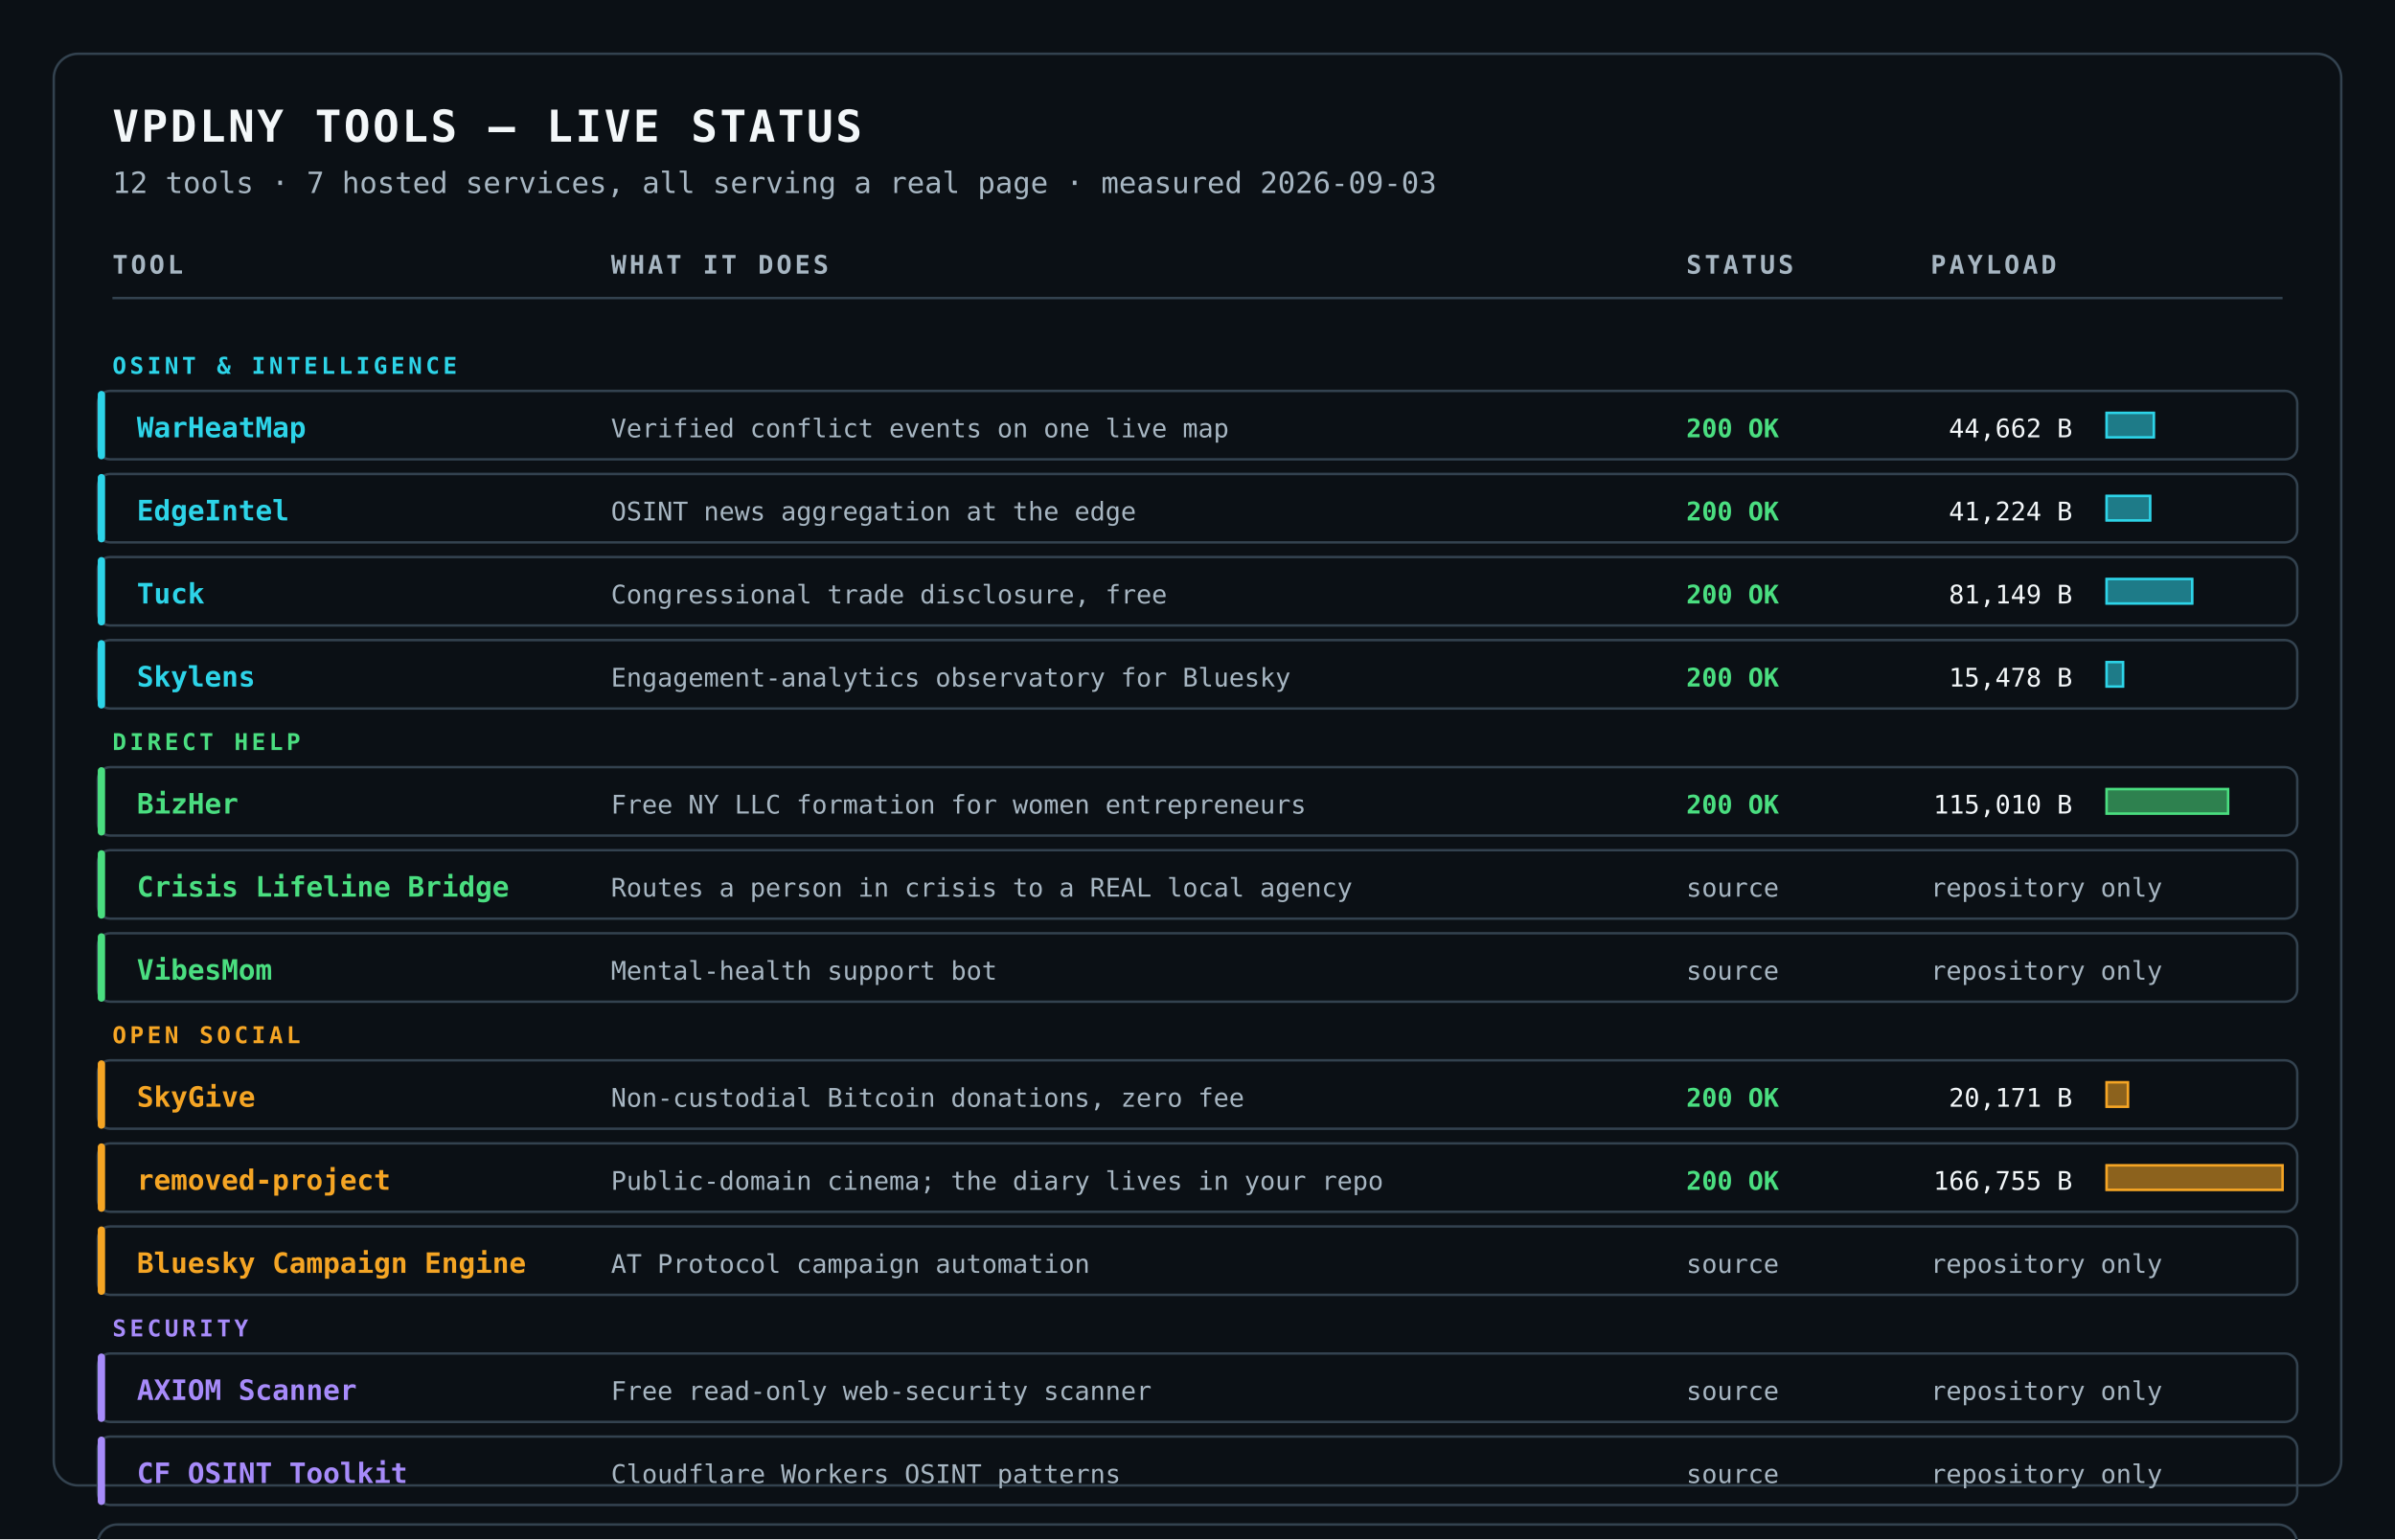
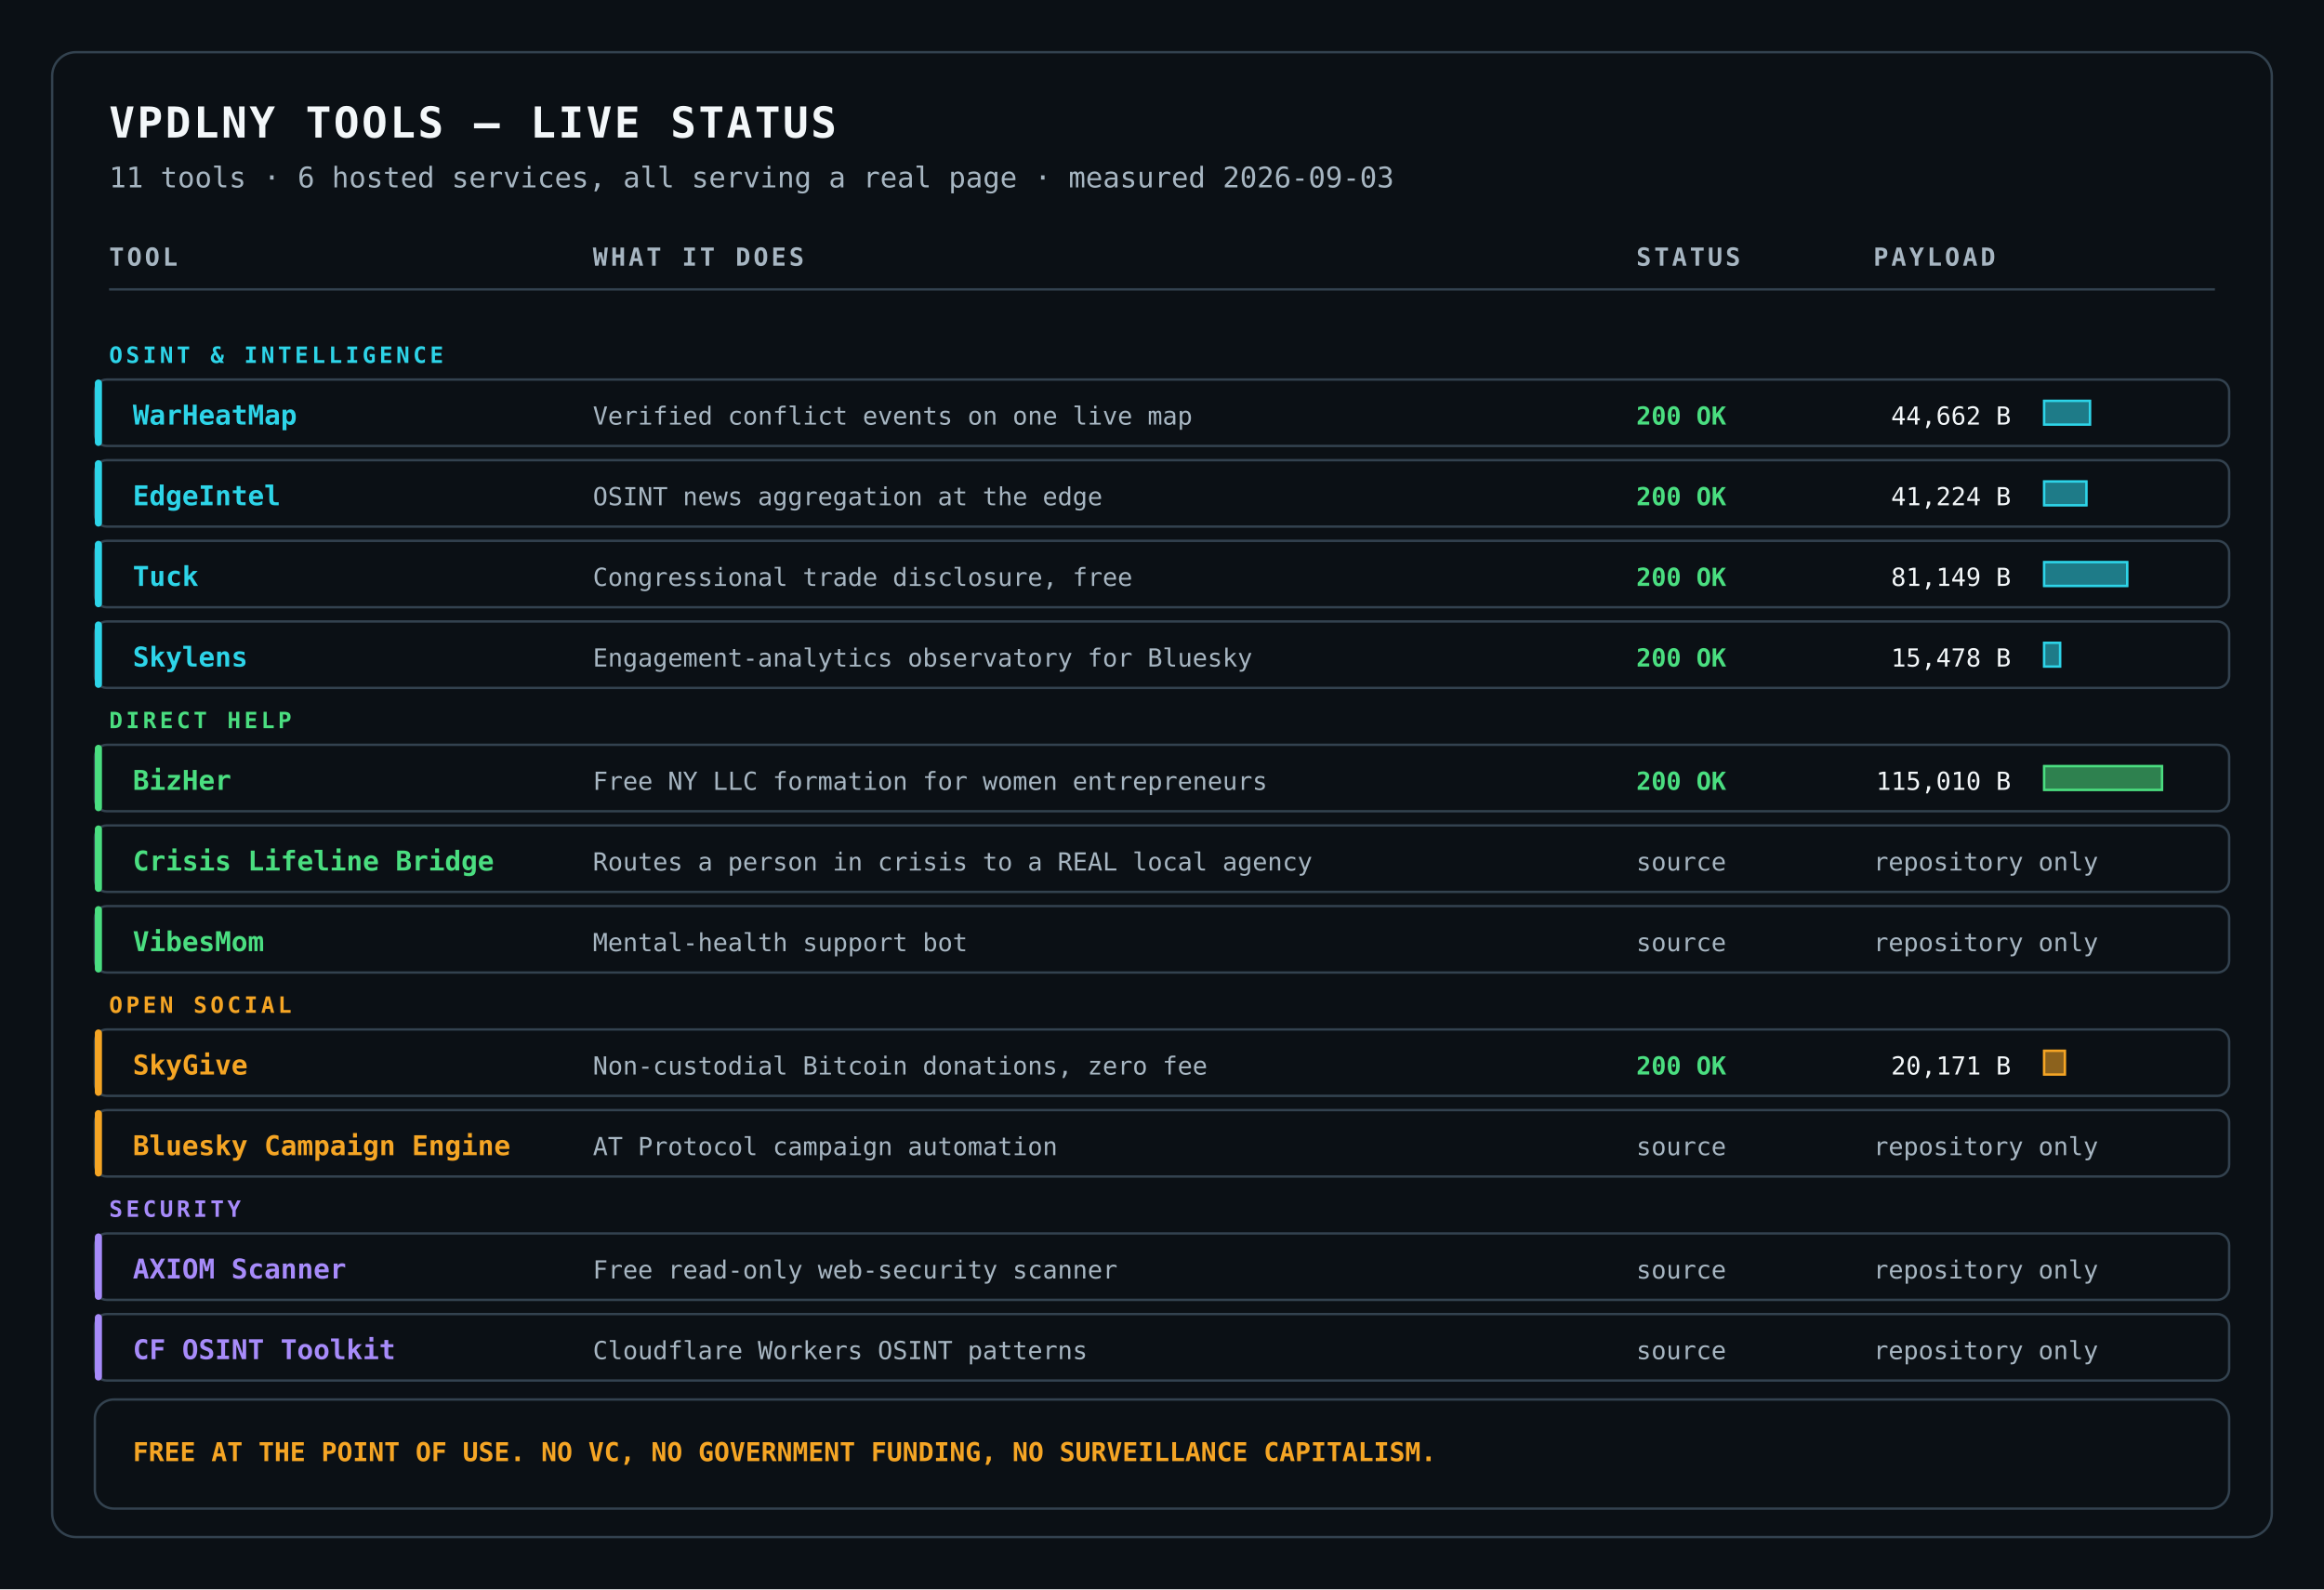
- <svg xmlns="http://www.w3.org/2000/svg" viewBox="0 0 980 630" width="980" height="630" role="img" aria-labelledby="ti de">
-   <rect width="980" height="630" fill="#0B1015" />
-   <rect x="22" y="22" width="936" height="586" rx="10" fill="none" stroke="#33424F" stroke-width="1" />
+ <svg xmlns="http://www.w3.org/2000/svg" viewBox="0 0 980 670" width="980" height="670" role="img" aria-labelledby="ti de">
+   <rect width="980" height="670" fill="#0B1015" />
+   <rect x="22" y="22" width="936" height="626" rx="10" fill="none" stroke="#33424F" stroke-width="1" />
  <text x="46" y="58" font-family="ui-monospace, SFMono-Regular, 'SF Mono', Menlo, Consolas, monospace" font-size="18" fill="#F3F7F9" font-weight="700" text-anchor="start" letter-spacing="1">VPDLNY TOOLS — LIVE STATUS</text>
-   <text x="46" y="79" font-family="ui-monospace, SFMono-Regular, 'SF Mono', Menlo, Consolas, monospace" font-size="12" fill="#A7B6C2" font-weight="400" text-anchor="start" letter-spacing="0">12 tools · 7 hosted services, all serving a real page · measured 2026-09-03</text>
+   <text x="46" y="79" font-family="ui-monospace, SFMono-Regular, 'SF Mono', Menlo, Consolas, monospace" font-size="12" fill="#A7B6C2" font-weight="400" text-anchor="start" letter-spacing="0">11 tools · 6 hosted services, all serving a real page · measured 2026-09-03</text>
  <text x="46" y="112" font-family="ui-monospace, SFMono-Regular, 'SF Mono', Menlo, Consolas, monospace" font-size="10.5" fill="#A7B6C2" font-weight="700" text-anchor="start" letter-spacing="1.2">TOOL</text>
  <text x="250" y="112" font-family="ui-monospace, SFMono-Regular, 'SF Mono', Menlo, Consolas, monospace" font-size="10.5" fill="#A7B6C2" font-weight="700" text-anchor="start" letter-spacing="1.2">WHAT IT DOES</text>
  <text x="690" y="112" font-family="ui-monospace, SFMono-Regular, 'SF Mono', Menlo, Consolas, monospace" font-size="10.5" fill="#A7B6C2" font-weight="700" text-anchor="start" letter-spacing="1.2">STATUS</text>
  <text x="790" y="112" font-family="ui-monospace, SFMono-Regular, 'SF Mono', Menlo, Consolas, monospace" font-size="10.5" fill="#A7B6C2" font-weight="700" text-anchor="start" letter-spacing="1.2">PAYLOAD</text>
  <line x1="46" y1="122" x2="934" y2="122" stroke="#33424F" stroke-width="1" />
  <text x="46" y="153" font-family="ui-monospace, SFMono-Regular, 'SF Mono', Menlo, Consolas, monospace" font-size="9.5" fill="#2DD4E8" font-weight="700" text-anchor="start" letter-spacing="1.4">OSINT &amp; INTELLIGENCE</text>
  <rect x="40" y="160" width="900" height="28" rx="5" fill="none" stroke="#33424F" stroke-width="1" />
  <rect x="40" y="160" width="3" height="28" rx="1.5" fill="#2DD4E8" />
  <text x="56" y="179" font-family="ui-monospace, SFMono-Regular, 'SF Mono', Menlo, Consolas, monospace" font-size="11.5" fill="#2DD4E8" font-weight="700" text-anchor="start" letter-spacing="0">WarHeatMap</text>
  <text x="250" y="179" font-family="ui-monospace, SFMono-Regular, 'SF Mono', Menlo, Consolas, monospace" font-size="10.5" fill="#A7B6C2" font-weight="400" text-anchor="start" letter-spacing="0">Verified conflict events on one live map</text>
  <text x="690" y="179" font-family="ui-monospace, SFMono-Regular, 'SF Mono', Menlo, Consolas, monospace" font-size="10.5" fill="#4ADE80" font-weight="700" text-anchor="start" letter-spacing="0">200 OK</text>
  <text x="848" y="179" font-family="ui-monospace, SFMono-Regular, 'SF Mono', Menlo, Consolas, monospace" font-size="10.5" fill="#F3F7F9" font-weight="400" text-anchor="end" letter-spacing="0">44,662 B</text>
  <rect x="862" y="169" width="19.3" height="10" fill="#2DD4E8" stroke="#2DD4E8" stroke-width="1" opacity="0.55" />
  <rect x="862" y="169" width="19.3" height="10" fill="none" stroke="#2DD4E8" stroke-width="1" />
  <rect x="40" y="194" width="900" height="28" rx="5" fill="none" stroke="#33424F" stroke-width="1" />
  <rect x="40" y="194" width="3" height="28" rx="1.5" fill="#2DD4E8" />
  <text x="56" y="213" font-family="ui-monospace, SFMono-Regular, 'SF Mono', Menlo, Consolas, monospace" font-size="11.5" fill="#2DD4E8" font-weight="700" text-anchor="start" letter-spacing="0">EdgeIntel</text>
  <text x="250" y="213" font-family="ui-monospace, SFMono-Regular, 'SF Mono', Menlo, Consolas, monospace" font-size="10.5" fill="#A7B6C2" font-weight="400" text-anchor="start" letter-spacing="0">OSINT news aggregation at the edge</text>
  <text x="690" y="213" font-family="ui-monospace, SFMono-Regular, 'SF Mono', Menlo, Consolas, monospace" font-size="10.5" fill="#4ADE80" font-weight="700" text-anchor="start" letter-spacing="0">200 OK</text>
  <text x="848" y="213" font-family="ui-monospace, SFMono-Regular, 'SF Mono', Menlo, Consolas, monospace" font-size="10.5" fill="#F3F7F9" font-weight="400" text-anchor="end" letter-spacing="0">41,224 B</text>
  <rect x="862" y="203" width="17.8" height="10" fill="#2DD4E8" stroke="#2DD4E8" stroke-width="1" opacity="0.55" />
  <rect x="862" y="203" width="17.8" height="10" fill="none" stroke="#2DD4E8" stroke-width="1" />
  <rect x="40" y="228" width="900" height="28" rx="5" fill="none" stroke="#33424F" stroke-width="1" />
  <rect x="40" y="228" width="3" height="28" rx="1.5" fill="#2DD4E8" />
  <text x="56" y="247" font-family="ui-monospace, SFMono-Regular, 'SF Mono', Menlo, Consolas, monospace" font-size="11.5" fill="#2DD4E8" font-weight="700" text-anchor="start" letter-spacing="0">Tuck</text>
  <text x="250" y="247" font-family="ui-monospace, SFMono-Regular, 'SF Mono', Menlo, Consolas, monospace" font-size="10.5" fill="#A7B6C2" font-weight="400" text-anchor="start" letter-spacing="0">Congressional trade disclosure, free</text>
  <text x="690" y="247" font-family="ui-monospace, SFMono-Regular, 'SF Mono', Menlo, Consolas, monospace" font-size="10.5" fill="#4ADE80" font-weight="700" text-anchor="start" letter-spacing="0">200 OK</text>
  <text x="848" y="247" font-family="ui-monospace, SFMono-Regular, 'SF Mono', Menlo, Consolas, monospace" font-size="10.5" fill="#F3F7F9" font-weight="400" text-anchor="end" letter-spacing="0">81,149 B</text>
  <rect x="862" y="237" width="35.0" height="10" fill="#2DD4E8" stroke="#2DD4E8" stroke-width="1" opacity="0.55" />
  <rect x="862" y="237" width="35.0" height="10" fill="none" stroke="#2DD4E8" stroke-width="1" />
  <rect x="40" y="262" width="900" height="28" rx="5" fill="none" stroke="#33424F" stroke-width="1" />
  <rect x="40" y="262" width="3" height="28" rx="1.5" fill="#2DD4E8" />
  <text x="56" y="281" font-family="ui-monospace, SFMono-Regular, 'SF Mono', Menlo, Consolas, monospace" font-size="11.5" fill="#2DD4E8" font-weight="700" text-anchor="start" letter-spacing="0">Skylens</text>
  <text x="250" y="281" font-family="ui-monospace, SFMono-Regular, 'SF Mono', Menlo, Consolas, monospace" font-size="10.5" fill="#A7B6C2" font-weight="400" text-anchor="start" letter-spacing="0">Engagement-analytics observatory for Bluesky</text>
  <text x="690" y="281" font-family="ui-monospace, SFMono-Regular, 'SF Mono', Menlo, Consolas, monospace" font-size="10.5" fill="#4ADE80" font-weight="700" text-anchor="start" letter-spacing="0">200 OK</text>
  <text x="848" y="281" font-family="ui-monospace, SFMono-Regular, 'SF Mono', Menlo, Consolas, monospace" font-size="10.5" fill="#F3F7F9" font-weight="400" text-anchor="end" letter-spacing="0">15,478 B</text>
  <rect x="862" y="271" width="6.7" height="10" fill="#2DD4E8" stroke="#2DD4E8" stroke-width="1" opacity="0.55" />
  <rect x="862" y="271" width="6.7" height="10" fill="none" stroke="#2DD4E8" stroke-width="1" />
  <text x="46" y="307" font-family="ui-monospace, SFMono-Regular, 'SF Mono', Menlo, Consolas, monospace" font-size="9.5" fill="#4ADE80" font-weight="700" text-anchor="start" letter-spacing="1.4">DIRECT HELP</text>
  <rect x="40" y="314" width="900" height="28" rx="5" fill="none" stroke="#33424F" stroke-width="1" />
  <rect x="40" y="314" width="3" height="28" rx="1.5" fill="#4ADE80" />
  <text x="56" y="333" font-family="ui-monospace, SFMono-Regular, 'SF Mono', Menlo, Consolas, monospace" font-size="11.5" fill="#4ADE80" font-weight="700" text-anchor="start" letter-spacing="0">BizHer</text>
  <text x="250" y="333" font-family="ui-monospace, SFMono-Regular, 'SF Mono', Menlo, Consolas, monospace" font-size="10.5" fill="#A7B6C2" font-weight="400" text-anchor="start" letter-spacing="0">Free NY LLC formation for women entrepreneurs</text>
  <text x="690" y="333" font-family="ui-monospace, SFMono-Regular, 'SF Mono', Menlo, Consolas, monospace" font-size="10.5" fill="#4ADE80" font-weight="700" text-anchor="start" letter-spacing="0">200 OK</text>
  <text x="848" y="333" font-family="ui-monospace, SFMono-Regular, 'SF Mono', Menlo, Consolas, monospace" font-size="10.5" fill="#F3F7F9" font-weight="400" text-anchor="end" letter-spacing="0">115,010 B</text>
  <rect x="862" y="323" width="49.7" height="10" fill="#4ADE80" stroke="#4ADE80" stroke-width="1" opacity="0.55" />
  <rect x="862" y="323" width="49.7" height="10" fill="none" stroke="#4ADE80" stroke-width="1" />
  <rect x="40" y="348" width="900" height="28" rx="5" fill="none" stroke="#33424F" stroke-width="1" />
  <rect x="40" y="348" width="3" height="28" rx="1.5" fill="#4ADE80" />
  <text x="56" y="367" font-family="ui-monospace, SFMono-Regular, 'SF Mono', Menlo, Consolas, monospace" font-size="11.5" fill="#4ADE80" font-weight="700" text-anchor="start" letter-spacing="0">Crisis Lifeline Bridge</text>
  <text x="250" y="367" font-family="ui-monospace, SFMono-Regular, 'SF Mono', Menlo, Consolas, monospace" font-size="10.5" fill="#A7B6C2" font-weight="400" text-anchor="start" letter-spacing="0">Routes a person in crisis to a REAL local agency</text>
  <text x="690" y="367" font-family="ui-monospace, SFMono-Regular, 'SF Mono', Menlo, Consolas, monospace" font-size="10.5" fill="#A7B6C2" font-weight="400" text-anchor="start" letter-spacing="0">source</text>
  <text x="790" y="367" font-family="ui-monospace, SFMono-Regular, 'SF Mono', Menlo, Consolas, monospace" font-size="10.5" fill="#A7B6C2" font-weight="400" text-anchor="start" letter-spacing="0">repository only</text>
  <rect x="40" y="382" width="900" height="28" rx="5" fill="none" stroke="#33424F" stroke-width="1" />
  <rect x="40" y="382" width="3" height="28" rx="1.5" fill="#4ADE80" />
  <text x="56" y="401" font-family="ui-monospace, SFMono-Regular, 'SF Mono', Menlo, Consolas, monospace" font-size="11.5" fill="#4ADE80" font-weight="700" text-anchor="start" letter-spacing="0">VibesMom</text>
  <text x="250" y="401" font-family="ui-monospace, SFMono-Regular, 'SF Mono', Menlo, Consolas, monospace" font-size="10.5" fill="#A7B6C2" font-weight="400" text-anchor="start" letter-spacing="0">Mental-health support bot</text>
  <text x="690" y="401" font-family="ui-monospace, SFMono-Regular, 'SF Mono', Menlo, Consolas, monospace" font-size="10.5" fill="#A7B6C2" font-weight="400" text-anchor="start" letter-spacing="0">source</text>
  <text x="790" y="401" font-family="ui-monospace, SFMono-Regular, 'SF Mono', Menlo, Consolas, monospace" font-size="10.5" fill="#A7B6C2" font-weight="400" text-anchor="start" letter-spacing="0">repository only</text>
  <text x="46" y="427" font-family="ui-monospace, SFMono-Regular, 'SF Mono', Menlo, Consolas, monospace" font-size="9.5" fill="#F5A524" font-weight="700" text-anchor="start" letter-spacing="1.4">OPEN SOCIAL</text>
  <rect x="40" y="434" width="900" height="28" rx="5" fill="none" stroke="#33424F" stroke-width="1" />
  <rect x="40" y="434" width="3" height="28" rx="1.5" fill="#F5A524" />
  <text x="56" y="453" font-family="ui-monospace, SFMono-Regular, 'SF Mono', Menlo, Consolas, monospace" font-size="11.5" fill="#F5A524" font-weight="700" text-anchor="start" letter-spacing="0">SkyGive</text>
  <text x="250" y="453" font-family="ui-monospace, SFMono-Regular, 'SF Mono', Menlo, Consolas, monospace" font-size="10.5" fill="#A7B6C2" font-weight="400" text-anchor="start" letter-spacing="0">Non-custodial Bitcoin donations, zero fee</text>
  <text x="690" y="453" font-family="ui-monospace, SFMono-Regular, 'SF Mono', Menlo, Consolas, monospace" font-size="10.5" fill="#4ADE80" font-weight="700" text-anchor="start" letter-spacing="0">200 OK</text>
  <text x="848" y="453" font-family="ui-monospace, SFMono-Regular, 'SF Mono', Menlo, Consolas, monospace" font-size="10.5" fill="#F3F7F9" font-weight="400" text-anchor="end" letter-spacing="0">20,171 B</text>
  <rect x="862" y="443" width="8.7" height="10" fill="#F5A524" stroke="#F5A524" stroke-width="1" opacity="0.55" />
  <rect x="862" y="443" width="8.7" height="10" fill="none" stroke="#F5A524" stroke-width="1" />
  <rect x="40" y="468" width="900" height="28" rx="5" fill="none" stroke="#33424F" stroke-width="1" />
  <rect x="40" y="468" width="3" height="28" rx="1.5" fill="#F5A524" />
-   <text x="56" y="487" font-family="ui-monospace, SFMono-Regular, 'SF Mono', Menlo, Consolas, monospace" font-size="11.5" fill="#F5A524" font-weight="700" text-anchor="start" letter-spacing="0">removed-project</text>
-   <text x="250" y="487" font-family="ui-monospace, SFMono-Regular, 'SF Mono', Menlo, Consolas, monospace" font-size="10.5" fill="#A7B6C2" font-weight="400" text-anchor="start" letter-spacing="0">Public-domain cinema; the diary lives in your repo</text>
-   <text x="690" y="487" font-family="ui-monospace, SFMono-Regular, 'SF Mono', Menlo, Consolas, monospace" font-size="10.5" fill="#4ADE80" font-weight="700" text-anchor="start" letter-spacing="0">200 OK</text>
-   <text x="848" y="487" font-family="ui-monospace, SFMono-Regular, 'SF Mono', Menlo, Consolas, monospace" font-size="10.5" fill="#F3F7F9" font-weight="400" text-anchor="end" letter-spacing="0">166,755 B</text>
-   <rect x="862" y="477" width="72.0" height="10" fill="#F5A524" stroke="#F5A524" stroke-width="1" opacity="0.55" />
-   <rect x="862" y="477" width="72.0" height="10" fill="none" stroke="#F5A524" stroke-width="1" />
-   <rect x="40" y="502" width="900" height="28" rx="5" fill="none" stroke="#33424F" stroke-width="1" />
-   <rect x="40" y="502" width="3" height="28" rx="1.5" fill="#F5A524" />
-   <text x="56" y="521" font-family="ui-monospace, SFMono-Regular, 'SF Mono', Menlo, Consolas, monospace" font-size="11.5" fill="#F5A524" font-weight="700" text-anchor="start" letter-spacing="0">Bluesky Campaign Engine</text>
-   <text x="250" y="521" font-family="ui-monospace, SFMono-Regular, 'SF Mono', Menlo, Consolas, monospace" font-size="10.5" fill="#A7B6C2" font-weight="400" text-anchor="start" letter-spacing="0">AT Protocol campaign automation</text>
-   <text x="690" y="521" font-family="ui-monospace, SFMono-Regular, 'SF Mono', Menlo, Consolas, monospace" font-size="10.5" fill="#A7B6C2" font-weight="400" text-anchor="start" letter-spacing="0">source</text>
-   <text x="790" y="521" font-family="ui-monospace, SFMono-Regular, 'SF Mono', Menlo, Consolas, monospace" font-size="10.5" fill="#A7B6C2" font-weight="400" text-anchor="start" letter-spacing="0">repository only</text>
-   <text x="46" y="547" font-family="ui-monospace, SFMono-Regular, 'SF Mono', Menlo, Consolas, monospace" font-size="9.5" fill="#A78BFA" font-weight="700" text-anchor="start" letter-spacing="1.4">SECURITY</text>
+   <text x="56" y="487" font-family="ui-monospace, SFMono-Regular, 'SF Mono', Menlo, Consolas, monospace" font-size="11.5" fill="#F5A524" font-weight="700" text-anchor="start" letter-spacing="0">Bluesky Campaign Engine</text>
+   <text x="250" y="487" font-family="ui-monospace, SFMono-Regular, 'SF Mono', Menlo, Consolas, monospace" font-size="10.5" fill="#A7B6C2" font-weight="400" text-anchor="start" letter-spacing="0">AT Protocol campaign automation</text>
+   <text x="690" y="487" font-family="ui-monospace, SFMono-Regular, 'SF Mono', Menlo, Consolas, monospace" font-size="10.5" fill="#A7B6C2" font-weight="400" text-anchor="start" letter-spacing="0">source</text>
+   <text x="790" y="487" font-family="ui-monospace, SFMono-Regular, 'SF Mono', Menlo, Consolas, monospace" font-size="10.5" fill="#A7B6C2" font-weight="400" text-anchor="start" letter-spacing="0">repository only</text>
+   <text x="46" y="513" font-family="ui-monospace, SFMono-Regular, 'SF Mono', Menlo, Consolas, monospace" font-size="9.5" fill="#A78BFA" font-weight="700" text-anchor="start" letter-spacing="1.4">SECURITY</text>
+   <rect x="40" y="520" width="900" height="28" rx="5" fill="none" stroke="#33424F" stroke-width="1" />
+   <rect x="40" y="520" width="3" height="28" rx="1.5" fill="#A78BFA" />
+   <text x="56" y="539" font-family="ui-monospace, SFMono-Regular, 'SF Mono', Menlo, Consolas, monospace" font-size="11.5" fill="#A78BFA" font-weight="700" text-anchor="start" letter-spacing="0">AXIOM Scanner</text>
+   <text x="250" y="539" font-family="ui-monospace, SFMono-Regular, 'SF Mono', Menlo, Consolas, monospace" font-size="10.5" fill="#A7B6C2" font-weight="400" text-anchor="start" letter-spacing="0">Free read-only web-security scanner</text>
+   <text x="690" y="539" font-family="ui-monospace, SFMono-Regular, 'SF Mono', Menlo, Consolas, monospace" font-size="10.5" fill="#A7B6C2" font-weight="400" text-anchor="start" letter-spacing="0">source</text>
+   <text x="790" y="539" font-family="ui-monospace, SFMono-Regular, 'SF Mono', Menlo, Consolas, monospace" font-size="10.5" fill="#A7B6C2" font-weight="400" text-anchor="start" letter-spacing="0">repository only</text>
  <rect x="40" y="554" width="900" height="28" rx="5" fill="none" stroke="#33424F" stroke-width="1" />
  <rect x="40" y="554" width="3" height="28" rx="1.5" fill="#A78BFA" />
-   <text x="56" y="573" font-family="ui-monospace, SFMono-Regular, 'SF Mono', Menlo, Consolas, monospace" font-size="11.5" fill="#A78BFA" font-weight="700" text-anchor="start" letter-spacing="0">AXIOM Scanner</text>
-   <text x="250" y="573" font-family="ui-monospace, SFMono-Regular, 'SF Mono', Menlo, Consolas, monospace" font-size="10.5" fill="#A7B6C2" font-weight="400" text-anchor="start" letter-spacing="0">Free read-only web-security scanner</text>
+   <text x="56" y="573" font-family="ui-monospace, SFMono-Regular, 'SF Mono', Menlo, Consolas, monospace" font-size="11.5" fill="#A78BFA" font-weight="700" text-anchor="start" letter-spacing="0">CF OSINT Toolkit</text>
+   <text x="250" y="573" font-family="ui-monospace, SFMono-Regular, 'SF Mono', Menlo, Consolas, monospace" font-size="10.5" fill="#A7B6C2" font-weight="400" text-anchor="start" letter-spacing="0">Cloudflare Workers OSINT patterns</text>
  <text x="690" y="573" font-family="ui-monospace, SFMono-Regular, 'SF Mono', Menlo, Consolas, monospace" font-size="10.5" fill="#A7B6C2" font-weight="400" text-anchor="start" letter-spacing="0">source</text>
  <text x="790" y="573" font-family="ui-monospace, SFMono-Regular, 'SF Mono', Menlo, Consolas, monospace" font-size="10.5" fill="#A7B6C2" font-weight="400" text-anchor="start" letter-spacing="0">repository only</text>
-   <rect x="40" y="588" width="900" height="28" rx="5" fill="none" stroke="#33424F" stroke-width="1" />
-   <rect x="40" y="588" width="3" height="28" rx="1.5" fill="#A78BFA" />
-   <text x="56" y="607" font-family="ui-monospace, SFMono-Regular, 'SF Mono', Menlo, Consolas, monospace" font-size="11.5" fill="#A78BFA" font-weight="700" text-anchor="start" letter-spacing="0">CF OSINT Toolkit</text>
-   <text x="250" y="607" font-family="ui-monospace, SFMono-Regular, 'SF Mono', Menlo, Consolas, monospace" font-size="10.5" fill="#A7B6C2" font-weight="400" text-anchor="start" letter-spacing="0">Cloudflare Workers OSINT patterns</text>
-   <text x="690" y="607" font-family="ui-monospace, SFMono-Regular, 'SF Mono', Menlo, Consolas, monospace" font-size="10.5" fill="#A7B6C2" font-weight="400" text-anchor="start" letter-spacing="0">source</text>
-   <text x="790" y="607" font-family="ui-monospace, SFMono-Regular, 'SF Mono', Menlo, Consolas, monospace" font-size="10.5" fill="#A7B6C2" font-weight="400" text-anchor="start" letter-spacing="0">repository only</text>
-   <rect x="40" y="624" width="900" height="46" rx="8" fill="none" stroke="#33424F" stroke-width="1" />
-   <text x="56" y="650" font-family="ui-monospace, SFMono-Regular, 'SF Mono', Menlo, Consolas, monospace" font-size="11" fill="#F5A524" font-weight="700" text-anchor="start" letter-spacing="0">FREE AT THE POINT OF USE. NO VC, NO GOVERNMENT FUNDING, NO SURVEILLANCE CAPITALISM.</text>
+   <rect x="40" y="590" width="900" height="46" rx="8" fill="none" stroke="#33424F" stroke-width="1" />
+   <text x="56" y="616" font-family="ui-monospace, SFMono-Regular, 'SF Mono', Menlo, Consolas, monospace" font-size="11" fill="#F5A524" font-weight="700" text-anchor="start" letter-spacing="0">FREE AT THE POINT OF USE. NO VC, NO GOVERNMENT FUNDING, NO SURVEILLANCE CAPITALISM.</text>
</svg>
